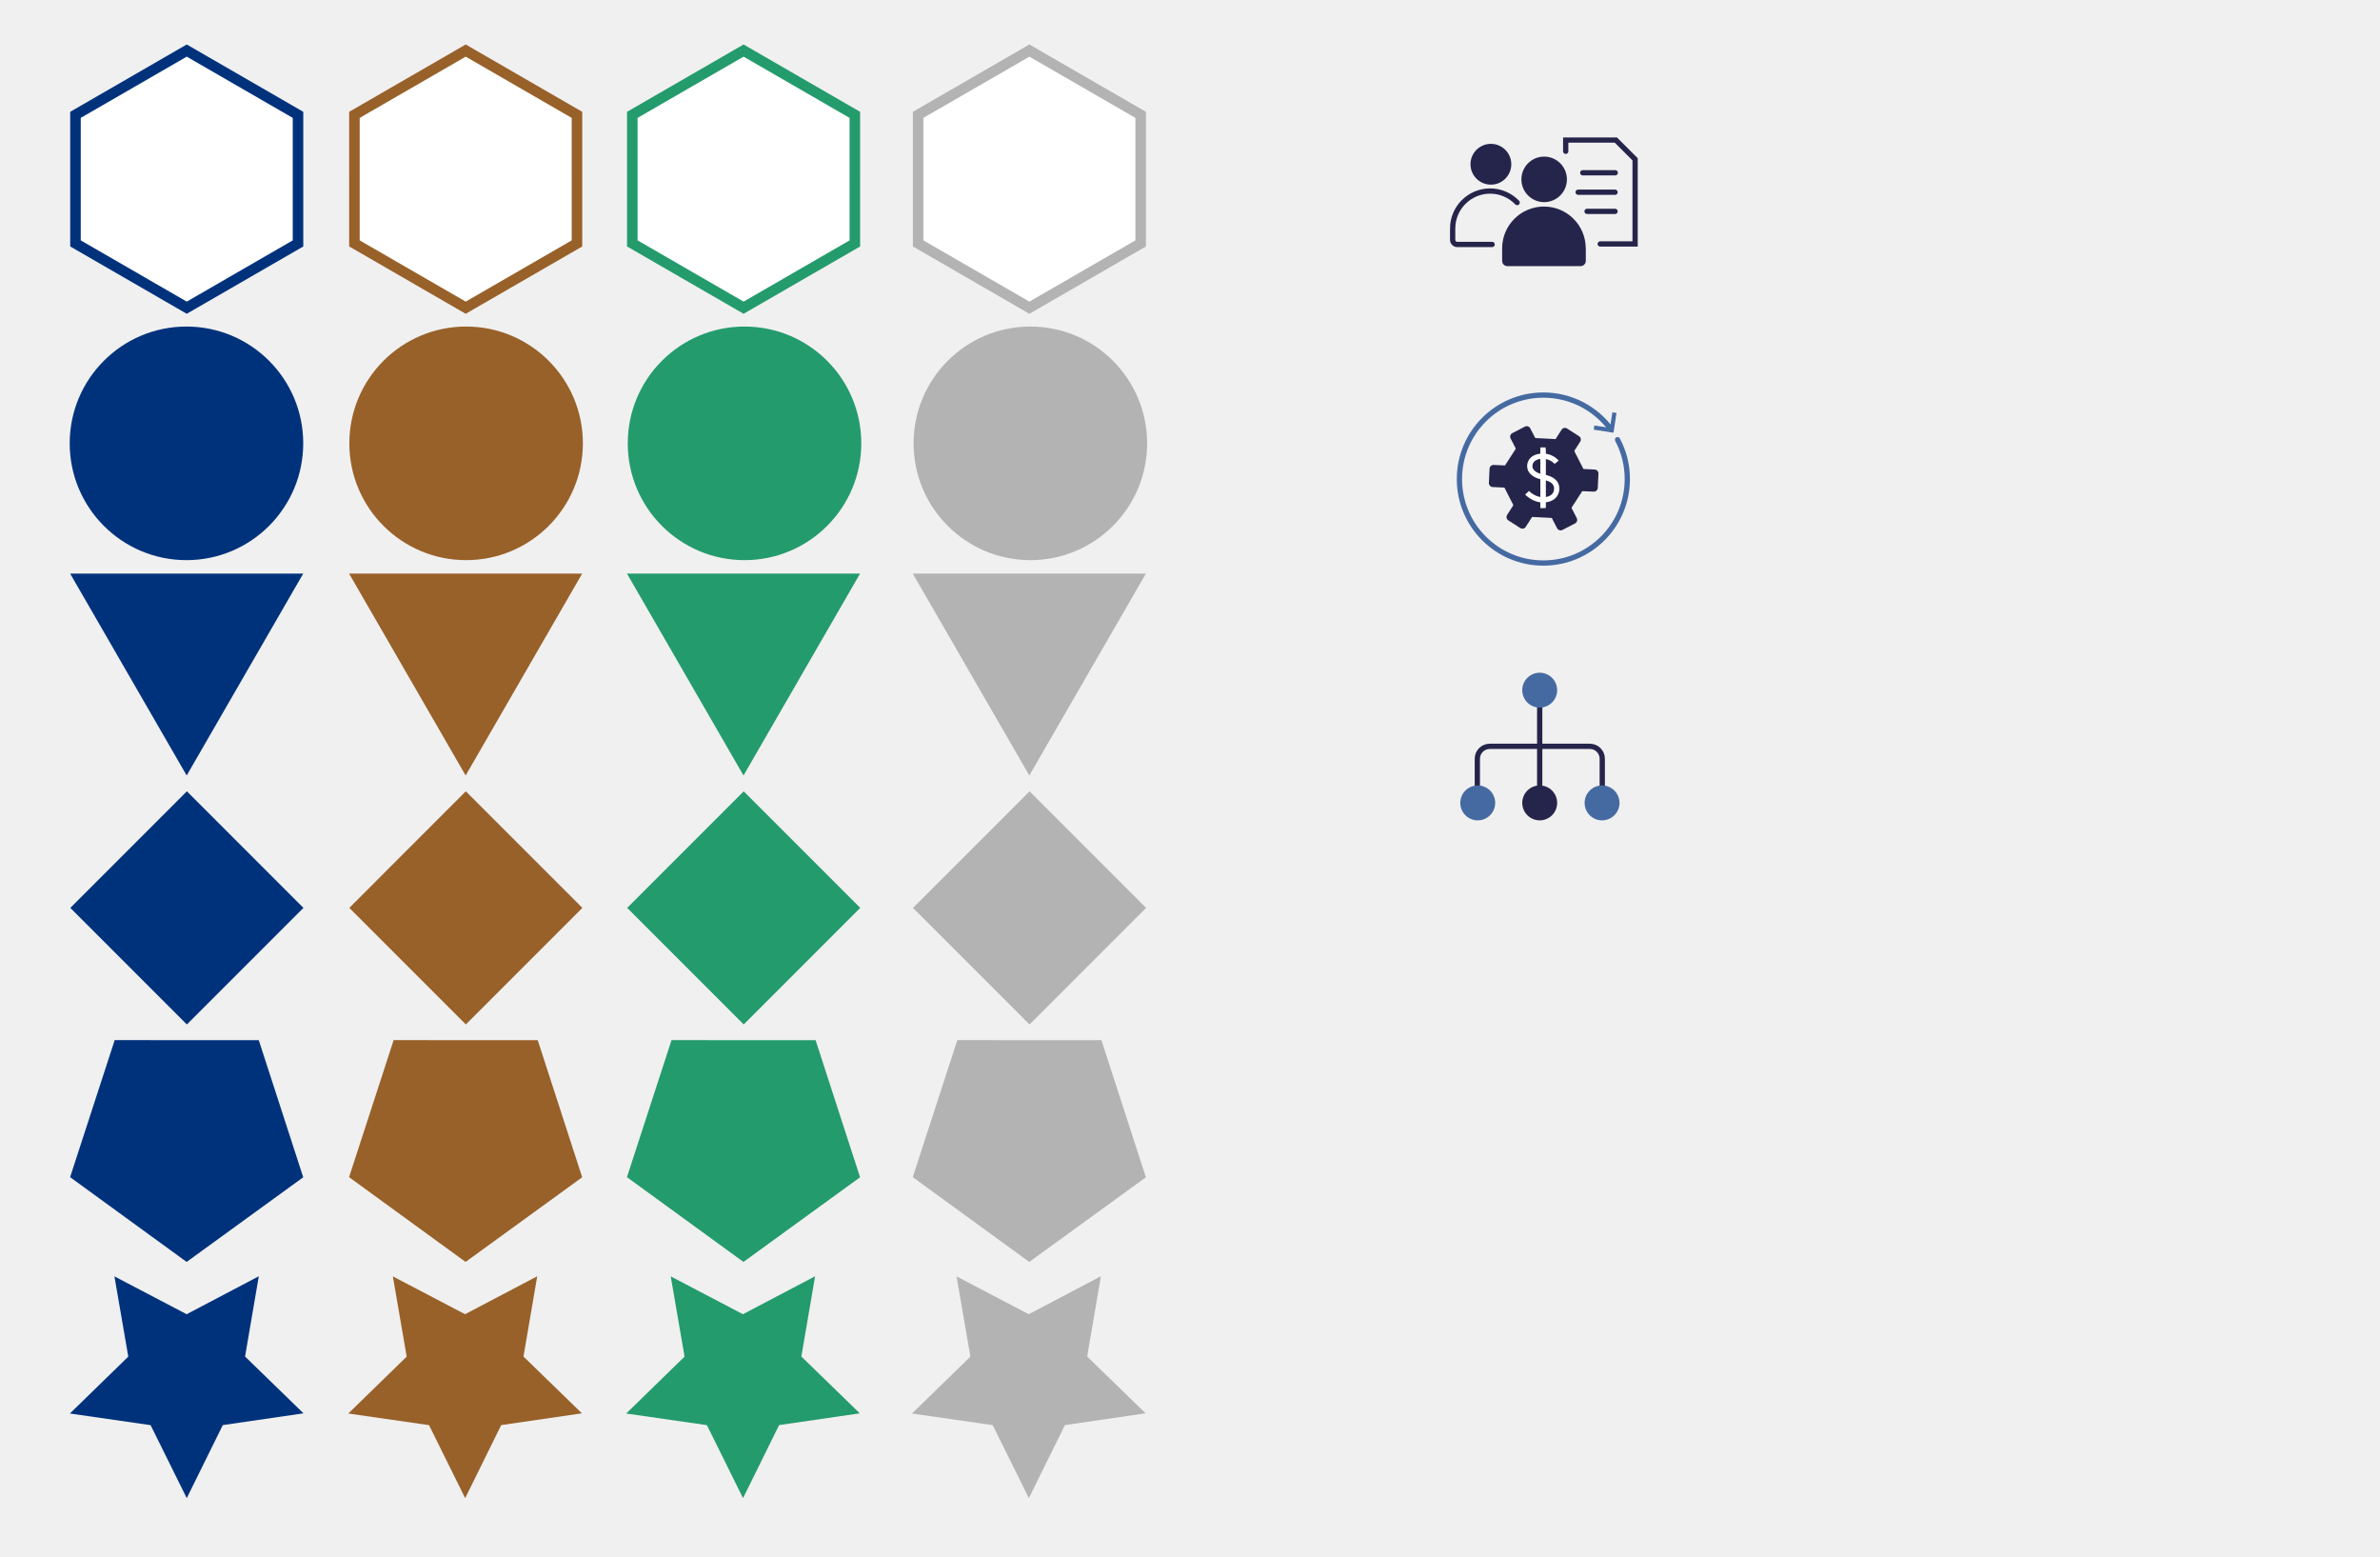
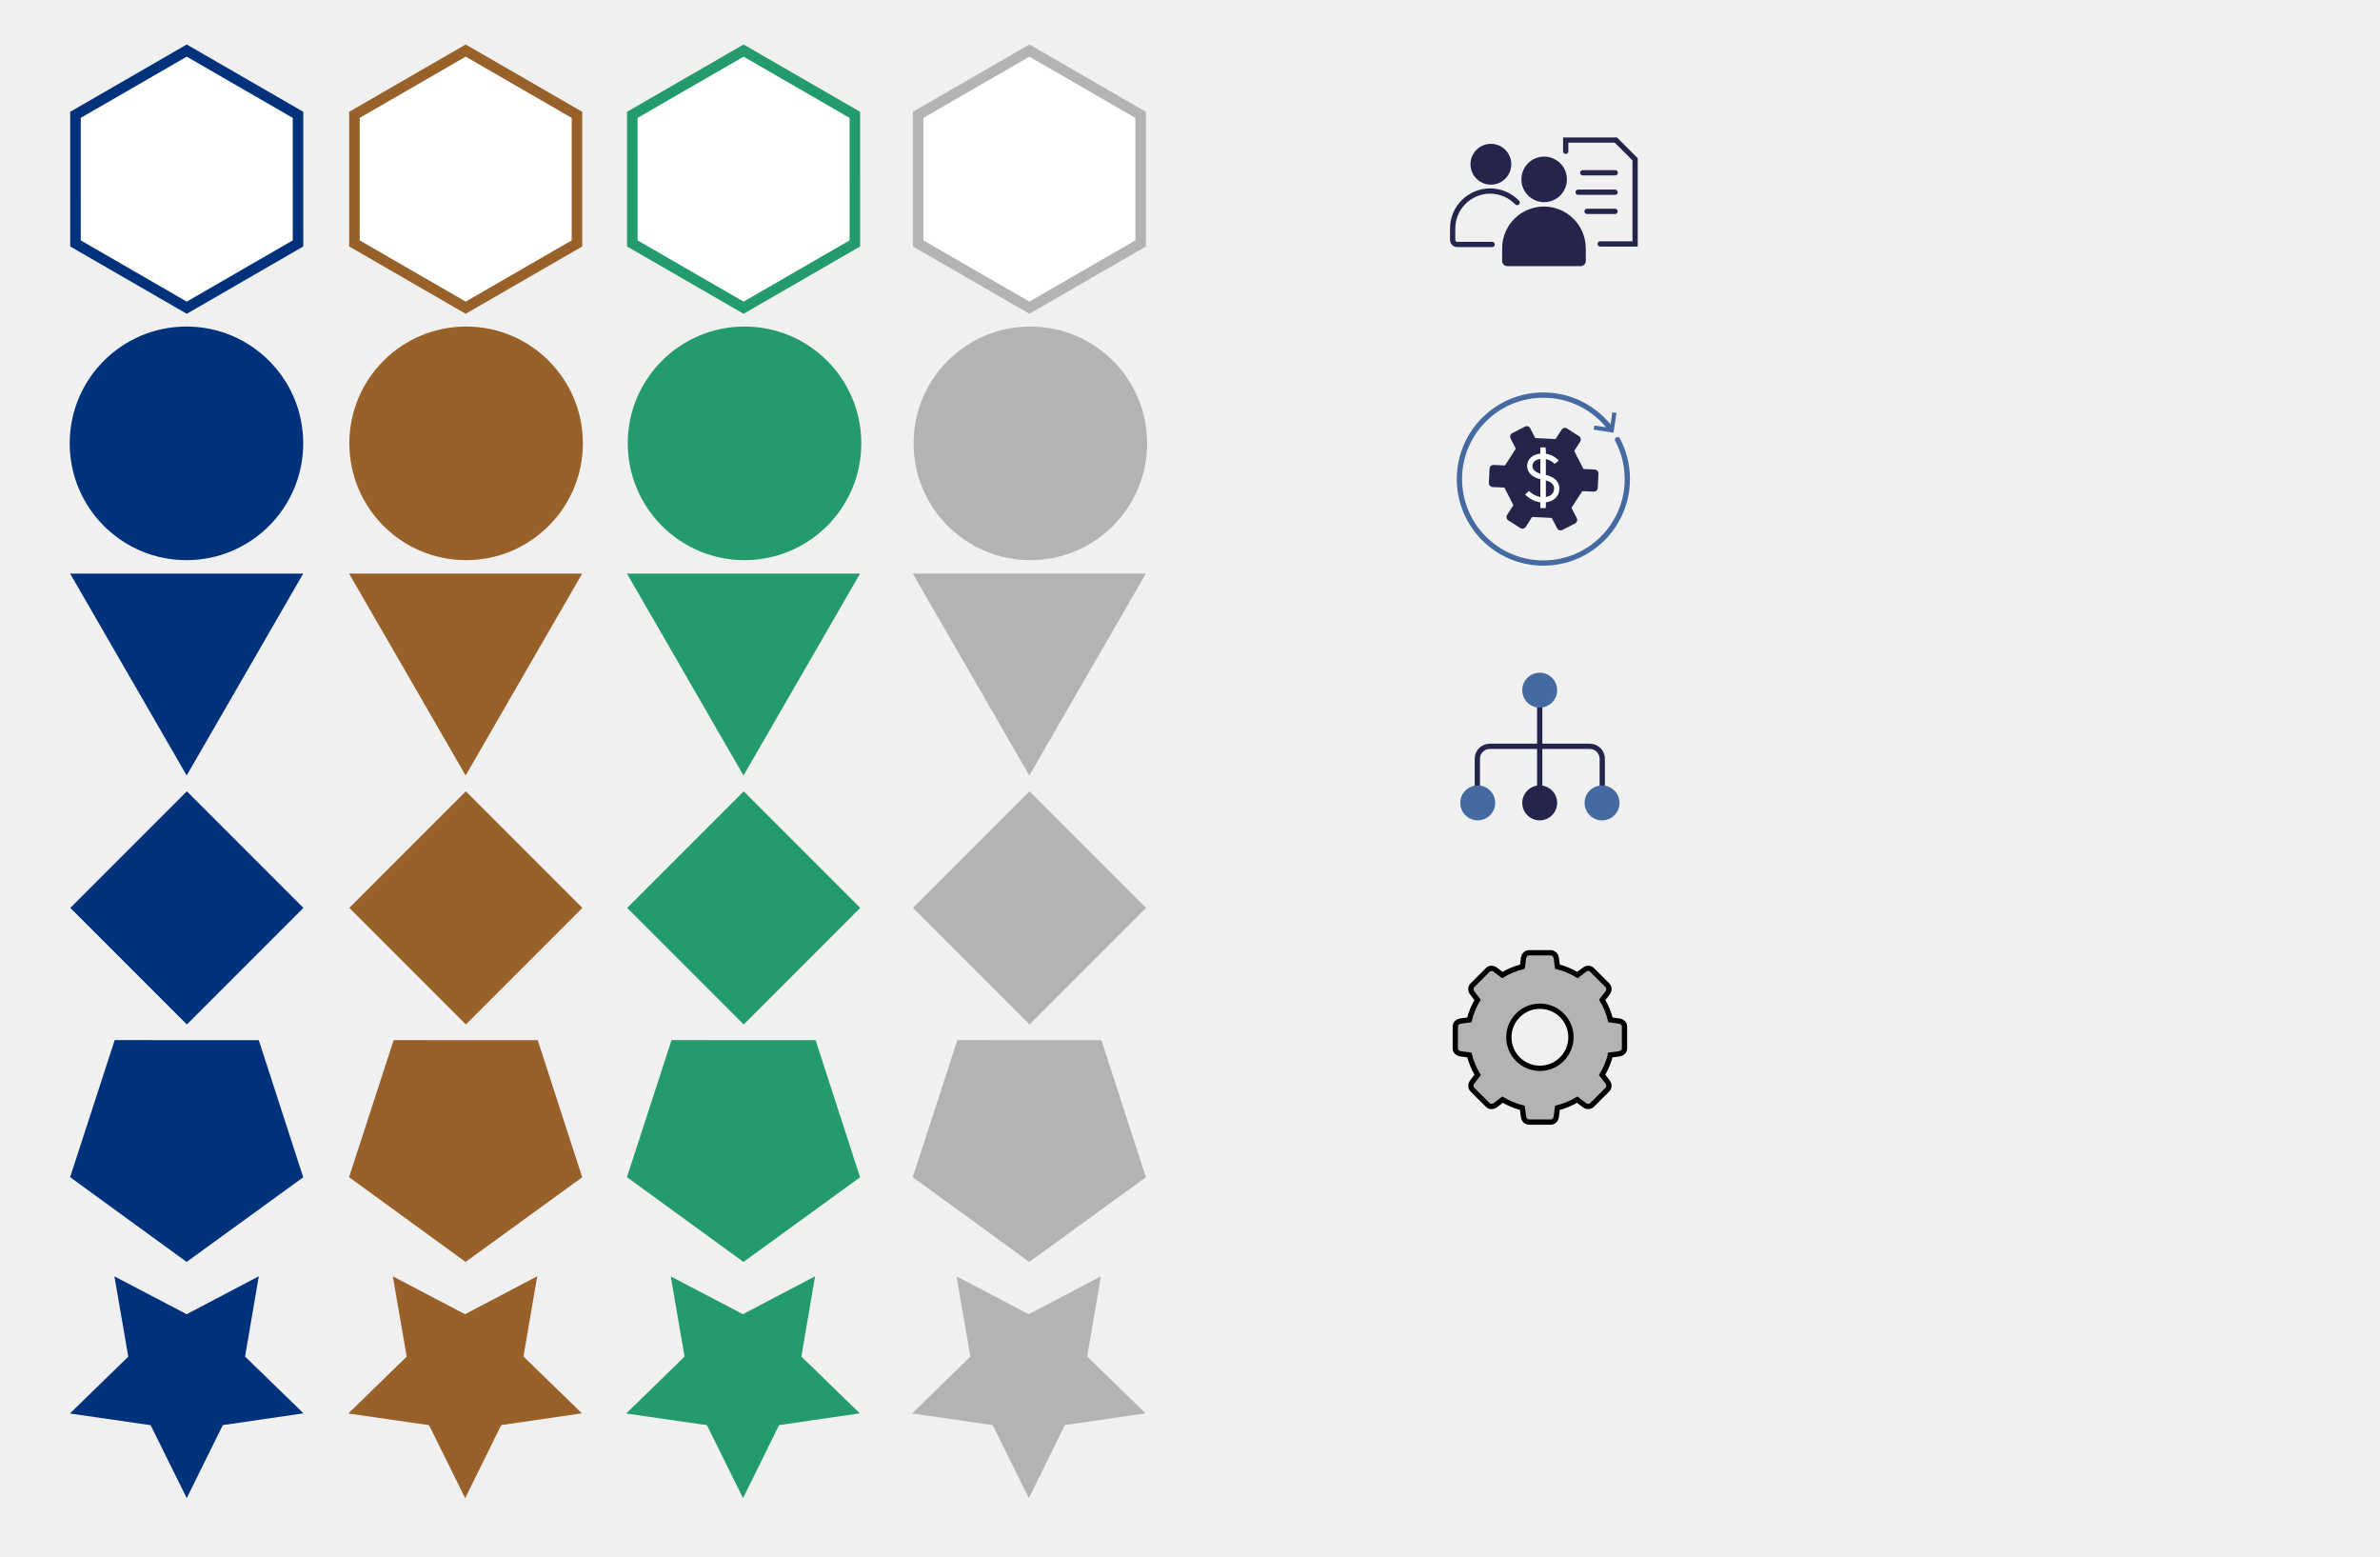
<svg xmlns="http://www.w3.org/2000/svg" width="180.717mm" height="118.143mm" viewBox="0 0 180.717 118.143" version="1.1" id="svg1" xml:space="preserve">
  <defs id="defs1">
    <marker style="overflow:visible" id="marker35" refX="0" refY="0" orient="auto-start-reverse" markerWidth="0.8" markerHeight="0.8" viewBox="0 0 1 1" preserveAspectRatio="xMidYMid">
      <path style="fill:none;stroke:context-stroke;stroke-width:1;stroke-linecap:butt" d="M 3,-3 0,0 3,3" transform="rotate(180,0.125,0)" id="path35" />
    </marker>
  </defs>
  <g id="layer1" transform="translate(-28.80365,-16.28781)">
    <path style="fill:#ffffff;fill-opacity:1;stroke:#00327c;stroke-width:0.84;stroke-dasharray:none;stroke-opacity:1" id="path1" d="m 30.782,20.831 -10.245,0 -5.123,-8.872 5.123,-8.872 10.245,5e-7 5.123,8.872 z" transform="matrix(0.8246754,0.4763242,-0.4761265,0.8250178,27.51694,7.796839)" />
    <path style="fill:#00327c;fill-opacity:1;stroke-width:0.992" id="path2" d="m 61.611,33.856 -15.201,-8.777 15.201,-8.777 z" transform="matrix(0,-1.008101,1.008101,0,17.6964,121.9402)" />
    <path style="fill:#00327c;fill-opacity:1;stroke-width:1.167" id="path3" d="m 46.958,16.376 12.61,-1.997 5.796,11.375 -9.028,9.028 -11.375,-5.796 z" transform="matrix(0.8463,0.134439,-0.134439,0.8463,-0.02654829,75.06866)" />
    <path style="fill:#00327c;fill-opacity:1;stroke-width:1.137" id="path4" d="m 41.431,56.25 -14.227,0 0,-14.227 14.227,-1e-6 z" transform="matrix(0.621988,0.621988,-0.621988,0.621988,52.21058,33.29587)" />
    <path style="fill:#ffffff;fill-opacity:1;stroke:#986129;stroke-width:0.84;stroke-dasharray:none;stroke-opacity:1" id="path5" d="m 30.782,20.831 -10.245,0 -5.123,-8.872 5.123,-8.872 10.245,5e-7 5.123,8.872 z" transform="matrix(0.8246754,0.4763242,-0.4761265,0.8250178,48.69862,7.796839)" />
    <path style="fill:#986129;fill-opacity:1;stroke-width:0.992" id="path6" d="m 61.611,33.856 -15.201,-8.777 15.201,-8.777 z" transform="matrix(0,-1.008101,1.008101,0,38.87809,121.9402)" />
    <path style="fill:#986129;fill-opacity:1;stroke-width:1.167" id="path7" d="m 46.958,16.376 12.61,-1.997 5.796,11.375 -9.028,9.028 -11.375,-5.796 z" transform="matrix(0.8463,0.134439,-0.134439,0.8463,21.15514,75.06866)" />
    <path style="fill:#986129;fill-opacity:1;stroke-width:1.137" id="path8" d="m 41.431,56.25 -14.227,0 0,-14.227 14.227,-1e-6 z" transform="matrix(0.621988,0.621988,-0.621988,0.621988,73.39227,33.29587)" />
    <path style="fill:#ffffff;fill-opacity:1;stroke:#249b6c;stroke-width:0.84;stroke-dasharray:none;stroke-opacity:1" id="path9" d="m 30.782,20.831 -10.245,0 -5.123,-8.872 5.123,-8.872 10.245,5e-7 5.123,8.872 z" transform="matrix(0.8246754,0.4763242,-0.4761265,0.8250178,69.79822,7.796839)" />
    <path style="fill:#249b6c;fill-opacity:1;stroke-width:0.992" id="path10" d="m 61.611,33.856 -15.201,-8.777 15.201,-8.777 z" transform="matrix(0,-1.008101,1.008101,0,59.97768,121.9402)" />
    <path style="fill:#249b6c;fill-opacity:1;stroke-width:1.167" id="path11" d="m 46.958,16.376 12.61,-1.997 5.796,11.375 -9.028,9.028 -11.375,-5.796 z" transform="matrix(0.8463,0.134439,-0.134439,0.8463,42.25473,75.06866)" />
    <path style="fill:#249b6c;fill-opacity:1;stroke-width:1.137" id="path12" d="m 41.431,56.25 -14.227,0 0,-14.227 14.227,-1e-6 z" transform="matrix(0.621988,0.621988,-0.621988,0.621988,94.49187,33.29587)" />
    <path style="fill:#00327c;fill-opacity:1;stroke:none;stroke-width:1.94;stroke-dasharray:none;stroke-opacity:1" id="path13" d="M 22.939,67.46 35.416,75.791 49.353,70.236 45.285,84.677 54.875,96.215 39.884,96.808 31.874,109.495 26.677,95.42 12.136,91.723 23.916,82.431 Z" transform="matrix(0.4104345,-0.04337509,0.0433836,0.4096911,25.15149,86.53251)" />
    <path style="fill:#986129;fill-opacity:1;stroke:none;stroke-width:1.94;stroke-dasharray:none;stroke-opacity:1" id="path14" d="M 22.939,67.46 35.416,75.791 49.353,70.236 45.285,84.677 54.875,96.215 39.884,96.808 31.874,109.495 26.677,95.42 12.136,91.723 23.916,82.431 Z" transform="matrix(0.4104345,-0.04337509,0.0433836,0.4096911,46.29213,86.53251)" />
    <path style="fill:#249b6c;fill-opacity:1;stroke:none;stroke-width:1.94;stroke-dasharray:none;stroke-opacity:1" id="path15" d="M 22.939,67.46 35.416,75.791 49.353,70.236 45.285,84.677 54.875,96.215 39.884,96.808 31.874,109.495 26.677,95.42 12.136,91.723 23.916,82.431 Z" transform="matrix(0.4104345,-0.04337509,0.0433836,0.4096911,67.39172,86.53251)" />
    <circle style="fill:#00327c;fill-opacity:1;stroke:none;stroke-width:0.8;stroke-dasharray:none;stroke-opacity:1" id="path16" cx="42.962" cy="49.941" r="8.866" />
    <circle style="fill:#986129;fill-opacity:1;stroke:none;stroke-width:0.8;stroke-dasharray:none;stroke-opacity:1" id="circle16" cx="64.196" cy="49.941" r="8.866" />
    <circle style="fill:#249b6c;fill-opacity:1;stroke:none;stroke-width:0.8;stroke-dasharray:none;stroke-opacity:1" id="circle17" cx="85.337" cy="49.941" r="8.866" />
    <path style="fill:#ffffff;fill-opacity:1;stroke:#b3b3b3;stroke-width:0.84;stroke-dasharray:none;stroke-opacity:1" id="path17" d="m 30.782,20.831 -10.245,0 -5.123,-8.872 5.123,-8.872 10.245,5e-7 5.123,8.872 z" transform="matrix(0.8246754,0.4763242,-0.4761265,0.8250178,91.5005,7.796839)" />
    <path style="fill:#b3b3b3;fill-opacity:1;stroke-width:0.992" id="path18" d="m 61.611,33.856 -15.201,-8.777 15.201,-8.777 z" transform="matrix(0,-1.008101,1.008101,0,81.67997,121.9402)" />
    <path style="fill:#b3b3b3;fill-opacity:1;stroke-width:1.167" id="path19" d="m 46.958,16.376 12.61,-1.997 5.796,11.375 -9.028,9.028 -11.375,-5.796 z" transform="matrix(0.8463,0.134439,-0.134439,0.8463,63.95702,75.06866)" />
    <path style="fill:#b3b3b3;fill-opacity:1;stroke-width:1.137" id="path20" d="m 41.431,56.25 -14.227,0 0,-14.227 14.227,-1e-6 z" transform="matrix(0.621988,0.621988,-0.621988,0.621988,116.1941,33.29587)" />
    <path style="fill:#b3b3b3;fill-opacity:1;stroke:none;stroke-width:1.94;stroke-dasharray:none;stroke-opacity:1" id="path21" d="M 22.939,67.46 35.416,75.791 49.353,70.236 45.285,84.677 54.875,96.215 39.884,96.808 31.874,109.495 26.677,95.42 12.136,91.723 23.916,82.431 Z" transform="matrix(0.4104345,-0.04337509,0.0433836,0.4096911,89.09401,86.53251)" />
    <circle style="fill:#b3b3b3;fill-opacity:1;stroke:none;stroke-width:0.8;stroke-dasharray:none;stroke-opacity:1" id="circle21" cx="107.04" cy="49.941" r="8.866" />
    <g id="g69">
      <rect style="fill:#ffffff;fill-opacity:0;stroke:none;stroke-width:0.4;stroke-linecap:round;stroke-dasharray:none;stroke-opacity:1" id="rect31" width="20.294" height="20.294" x="135.804" y="21.242" ry="0" />
      <g id="g62" transform="translate(17.96051,1.496709)">
        <path id="path25" style="fill:#25254b;fill-opacity:1;stroke:none;stroke-width:0.8" d="m 128.078,30.47 a 3.175,3.175 0 0 0 -3.175,3.175 h 0.003 c -0.002,0.014 -0.003,0.028 -0.003,0.042 V 34.596 c 0,0.219 0.177,0.396 0.396,0.396 h 5.561 c 0.219,0 0.396,-0.177 0.396,-0.396 v -0.91 c 0,-0.017 -9.2e-4,-0.034 -0.004,-0.05 a 3.175,3.175 0 0 0 -3.175,-3.166 z" />
        <circle style="fill:#25254b;fill-opacity:1;stroke:none;stroke-width:0.8" id="path26" cx="128.093" cy="28.407" r="1.728" />
        <path style="fill:none;stroke:#25254b;stroke-width:0.4;stroke-linecap:round;stroke-dasharray:none;stroke-opacity:1" d="m 126.044,30.167 c -0.537,-0.559 -1.278,-0.874 -2.052,-0.875 l -4.7e-4,4e-6 c -1.572,3.21e-4 -2.846,1.275 -2.846,2.847 0.005,0.005 0,0.027 0,0.038 v 0.816 c 0,0.197 0.158,0.355 0.355,0.355 h 2.642" id="path27" />
        <circle style="fill:#25254b;fill-opacity:1;stroke:none;stroke-width:0.8" id="circle27" cx="124.049" cy="27.259" r="1.549" />
        <path style="fill:#25254b;fill-opacity:1;stroke:#25254b;stroke-width:0.4;stroke-linecap:round;stroke-dasharray:none;stroke-opacity:1" d="m 131.024,27.905 h 2.467" id="path28" />
        <path style="fill:#25254b;fill-opacity:1;stroke:#25254b;stroke-width:0.4;stroke-linecap:round;stroke-dasharray:none;stroke-opacity:1" d="m 130.674,29.382 h 2.802" id="path29" />
        <path style="fill:#25254b;fill-opacity:1;stroke:#25254b;stroke-width:0.4;stroke-linecap:round;stroke-dasharray:none;stroke-opacity:1" d="m 131.351,30.836 h 2.124" id="path30" />
        <path style="fill:none;fill-opacity:1;stroke:#25254b;stroke-width:0.4;stroke-linecap:round;stroke-dasharray:none;stroke-opacity:1" d="m 129.73,26.275 v -0.853 h 3.807 l 1.462,1.462 v 6.425 h -2.649" id="path31" />
      </g>
    </g>
    <g id="g67" transform="translate(0,-0.5953125)">
      <g id="g61" transform="translate(17.58633,-2.525697)">
        <path id="path32" style="fill:none;fill-opacity:0.459;stroke:#456aa2;stroke-width:0.4;stroke-linecap:round;stroke-opacity:1;marker-end:url(#marker35)" d="m 134.04,52.785 c 0.474,0.891 0.742,1.908 0.742,2.988 0,3.52 -2.854,6.374 -6.374,6.374 -3.52,0 -6.374,-2.854 -6.374,-6.374 0,-3.52 2.854,-6.374 6.374,-6.374 2.111,0 3.983,1.027 5.143,2.608" />
        <g id="g53" transform="matrix(0.9198209,0.04145678,-0.04145678,0.9198209,-0.6996323,-4.956383)" style="fill:#25254b;fill-opacity:1;stroke-width:1.086">
          <path style="fill:#25254b;fill-opacity:1;stroke:none;stroke-width:0.412;stroke-linecap:round;stroke-dasharray:none;stroke-opacity:1" id="path36" d="m 145.548,61.962 -3.436,0.921 -2.515,-2.515 0.921,-3.436 3.436,-0.921 2.515,2.515 z" transform="matrix(1.01703,0.2796683,-0.2792078,1.018707,14.20682,-41.07085)" />
          <rect style="fill:#25254b;fill-opacity:1;stroke:none;stroke-width:0.434;stroke-linecap:round;stroke-dasharray:none;stroke-opacity:1" id="rect37" width="1.824" height="2.218" x="58.404" y="-147.642" ry="0.327" transform="rotate(90.07656)" />
          <rect style="fill:#25254b;fill-opacity:1;stroke:none;stroke-width:0.434;stroke-linecap:round;stroke-dasharray:none;stroke-opacity:1" id="rect49" width="1.824" height="2.218" x="152.713" y="-24.696" ry="0.327" transform="rotate(30.07656)" />
          <rect style="fill:#25254b;fill-opacity:1;stroke:none;stroke-width:0.434;stroke-linecap:round;stroke-dasharray:none;stroke-opacity:1" id="rect50" width="1.824" height="2.218" x="93.393" y="118.452" ry="0.327" transform="rotate(-29.92344)" />
          <rect style="fill:#25254b;fill-opacity:1;stroke:none;stroke-width:0.434;stroke-linecap:round;stroke-dasharray:none;stroke-opacity:1" id="rect51" width="1.824" height="2.218" x="-60.236" y="138.653" ry="0.327" transform="rotate(-89.92344)" />
          <rect style="fill:#25254b;fill-opacity:1;stroke:none;stroke-width:0.434;stroke-linecap:round;stroke-dasharray:none;stroke-opacity:1" id="rect52" width="1.824" height="2.218" x="-154.546" y="15.707" ry="0.327" transform="rotate(-149.9234)" />
          <rect style="fill:#25254b;fill-opacity:1;stroke:none;stroke-width:0.434;stroke-linecap:round;stroke-dasharray:none;stroke-opacity:1" id="rect53" width="1.824" height="2.218" x="-95.226" y="-127.441" ry="0.327" transform="rotate(150.0766)" />
        </g>
        <path style="fill:#ffffff;fill-opacity:1;stroke:#ffffff;stroke-width:0.4;stroke-linecap:butt;stroke-dasharray:none;stroke-opacity:1" d="m 128.379,53.532 v 4.385" id="path55" />
        <path style="fill:#ffffff;fill-opacity:1;stroke:#ffffff;stroke-width:0.4;stroke-linecap:butt;stroke-dasharray:none;stroke-opacity:1" d="m 128.379,53.372 v 4.606" id="path53" />
        <path style="fill:none;fill-opacity:1;stroke:#ffffff;stroke-width:0.4;stroke-linecap:butt;stroke-dasharray:none;stroke-opacity:1" d="m 129.415,54.499 c 0,0 -0.365,-0.464 -1.043,-0.464 -0.708,0 -0.997,0.373 -0.997,0.761 0,0.388 0.365,0.716 0.99,0.822 0.624,0.107 1.058,0.365 1.058,0.875 0,0.51 -0.388,0.86 -1.051,0.86 -0.7,0 -1.203,-0.541 -1.203,-0.541" id="path54" />
      </g>
      <rect style="fill:#ffffff;fill-opacity:0;stroke:none;stroke-width:0.4;stroke-linecap:round;stroke-dasharray:none;stroke-opacity:1" id="rect66" width="20.294" height="20.294" x="135.804" y="43.088" ry="0" />
    </g>
    <g id="g68" transform="translate(-0.4710461,-1.248745)">
      <g id="g63" transform="translate(16.4638,-9.635066)">
        <path id="rect56" style="fill:none;stroke:#25254b;stroke-width:0.4;stroke-opacity:1" d="m 124.987,88.042 v -3.274 c 0,-0.523 0.421,-0.944 0.944,-0.944 h 7.598 c 0.523,0 0.944,0.421 0.944,0.944 v 3.335" />
        <path style="fill:none;fill-opacity:1;stroke:#25254b;stroke-width:0.4;stroke-linecap:butt;stroke-dasharray:none;stroke-opacity:1" d="M 129.723,88.011 V 79.53" id="path56" />
        <circle style="fill:#456aa2;fill-opacity:1;stroke:none;stroke-width:0.4;stroke-linecap:butt;stroke-dasharray:none;stroke-opacity:1" id="path57" cx="129.723" cy="79.561" r="1.325" />
        <circle style="fill:#25254b;fill-opacity:1;stroke:none;stroke-width:0.4;stroke-linecap:butt;stroke-dasharray:none;stroke-opacity:1" id="circle57" cx="129.723" cy="88.118" r="1.325" />
        <circle style="fill:#456aa2;fill-opacity:1;stroke:none;stroke-width:0.4;stroke-linecap:butt;stroke-dasharray:none;stroke-opacity:1" id="circle58" cx="125.018" cy="88.118" r="1.325" />
        <circle style="fill:#456aa2;fill-opacity:1;stroke:none;stroke-width:0.4;stroke-linecap:butt;stroke-dasharray:none;stroke-opacity:1" id="circle59" cx="134.458" cy="88.118" r="1.325" />
      </g>
      <rect style="fill:#ffffff;fill-opacity:0;stroke:none;stroke-width:0.4;stroke-linecap:round;stroke-dasharray:none;stroke-opacity:1" id="rect67" width="20.294" height="20.294" x="136.054" y="64.974" ry="0" />
    </g>
+     <g id="g43">
+       <rect style="fill:#ffffff;fill-opacity:0;stroke:none;stroke-width:0.4;stroke-linecap:round;stroke-dasharray:none;stroke-opacity:1" id="rect54" width="20.294" height="20.294" x="135.583" y="84.891" ry="0" />
+       <path id="path24" style="fill:#b3b3b3;fill-opacity:1;stroke:#000000;stroke-width:0.4;stroke-opacity:1" d="m 144.904,88.613 c -0.232,0 -0.389,0.189 -0.42,0.42 l -0.084,0.635 a 5.519,5.519 0 0 0 -1.524,0.633 l -0.509,-0.391 c -0.184,-0.141 -0.429,-0.164 -0.594,0 l -1.169,1.169 c -0.164,0.164 -0.142,0.409 0,0.594 l 0.393,0.513 a 5.519,5.519 0 0 0 -0.626,1.52 l -0.644,0.085 c -0.231,0.03 -0.42,0.187 -0.42,0.42 v 1.653 c 0,0.232 0.189,0.389 0.42,0.42 l 0.65,0.086 a 5.519,5.519 0 0 0 0.628,1.508 l -0.401,0.523 c -0.141,0.184 -0.164,0.429 0,0.594 l 1.169,1.169 c 0.164,0.164 0.409,0.141 0.594,0 l 0.527,-0.404 a 5.519,5.519 0 0 0 1.503,0.621 l 0.087,0.66 c 0.03,0.231 0.187,0.42 0.42,0.42 h 1.653 c 0.233,0 0.389,-0.189 0.42,-0.42 l 0.087,-0.66 a 5.519,5.519 0 0 0 1.503,-0.621 l 0.527,0.404 c 0.184,0.141 0.429,0.164 0.594,0 l 1.169,-1.169 c 0.164,-0.164 0.142,-0.409 2.8e-4,-0.594 l -0.401,-0.523 a 5.519,5.519 0 0 0 0.628,-1.508 5.519,5.519 0 0 0 0,-2.83e-4 l 0.65,-0.086 c 0.231,-0.03 0.42,-0.187 0.42,-0.42 v -1.653 c 0,-0.232 -0.189,-0.389 -0.42,-0.42 l -0.644,-0.085 a 5.519,5.519 0 0 0 -0.626,-1.52 l 0.393,-0.513 c 0.142,-0.184 0.164,-0.429 -2.8e-4,-0.594 l -1.169,-1.169 c -0.164,-0.164 -0.409,-0.142 -0.593,-2.89e-4 l -0.509,0.391 a 5.519,5.519 0 0 0 -1.524,-0.633 l -0.084,-0.635 c -0.03,-0.23 -0.187,-0.42 -0.42,-0.42 z m 0.827,4.054 a 2.357,2.357 0 0 1 2.357,2.357 2.357,2.357 0 0 1 -2.357,2.357 2.357,2.357 0 0 1 -2.357,-2.357 2.357,2.357 0 0 1 2.357,-2.357 z" />
+     </g>
  </g>
</svg>
